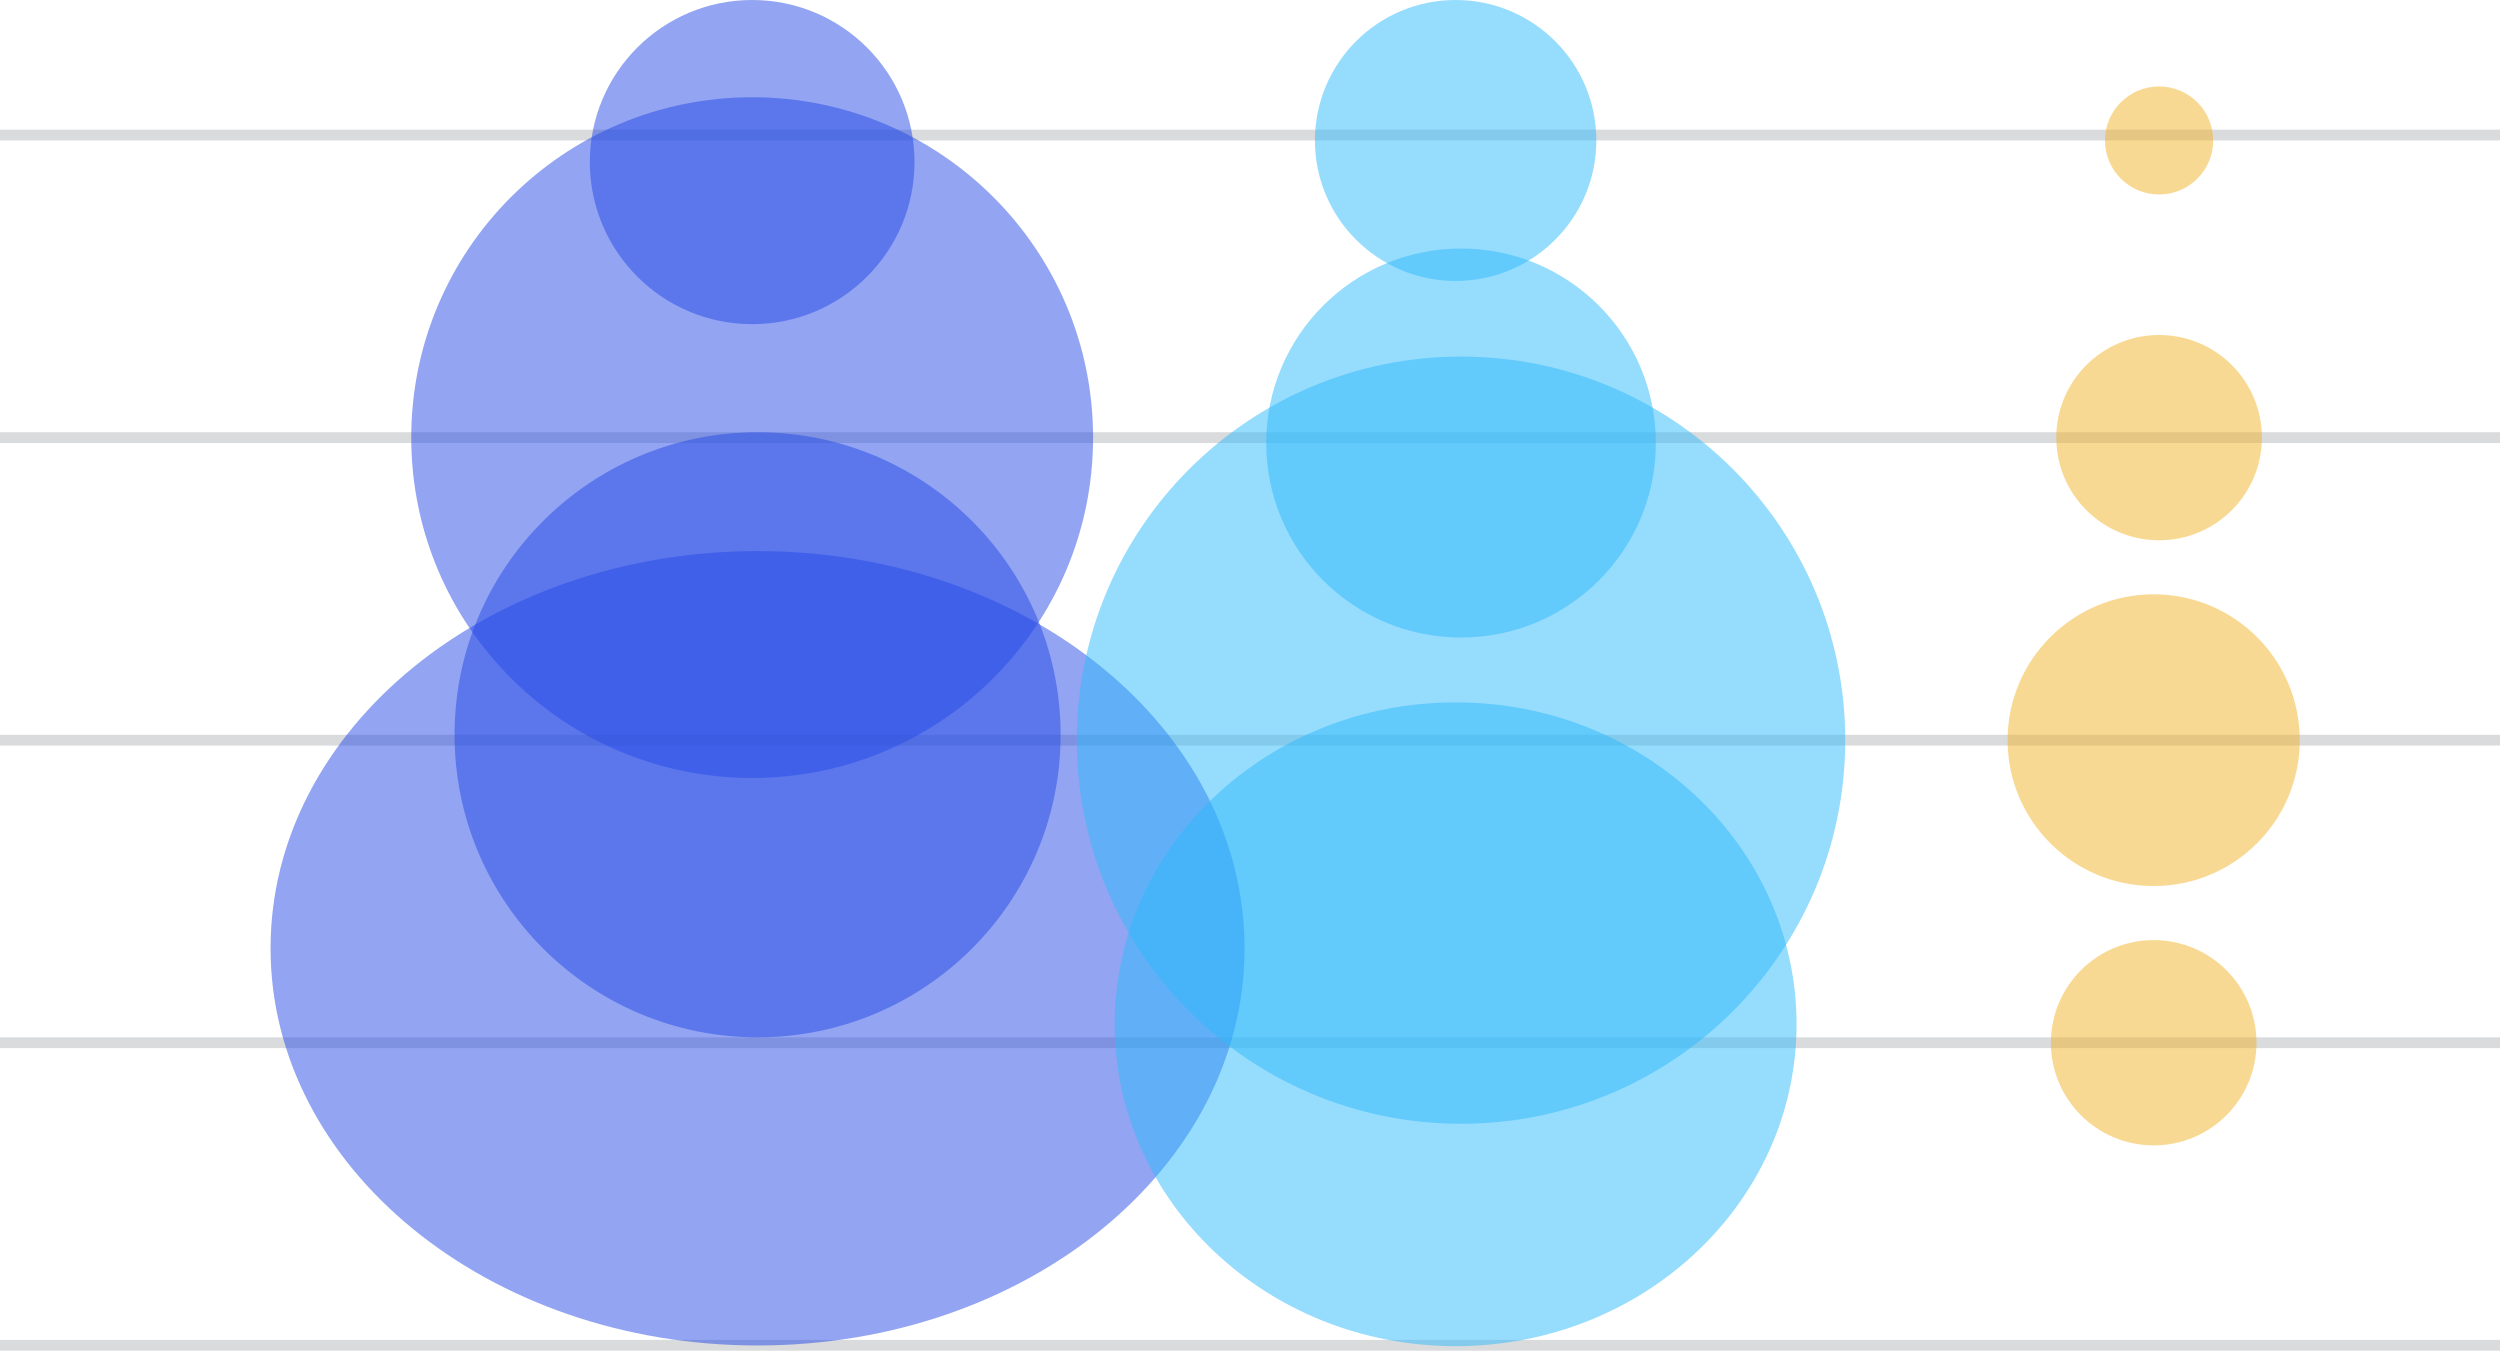
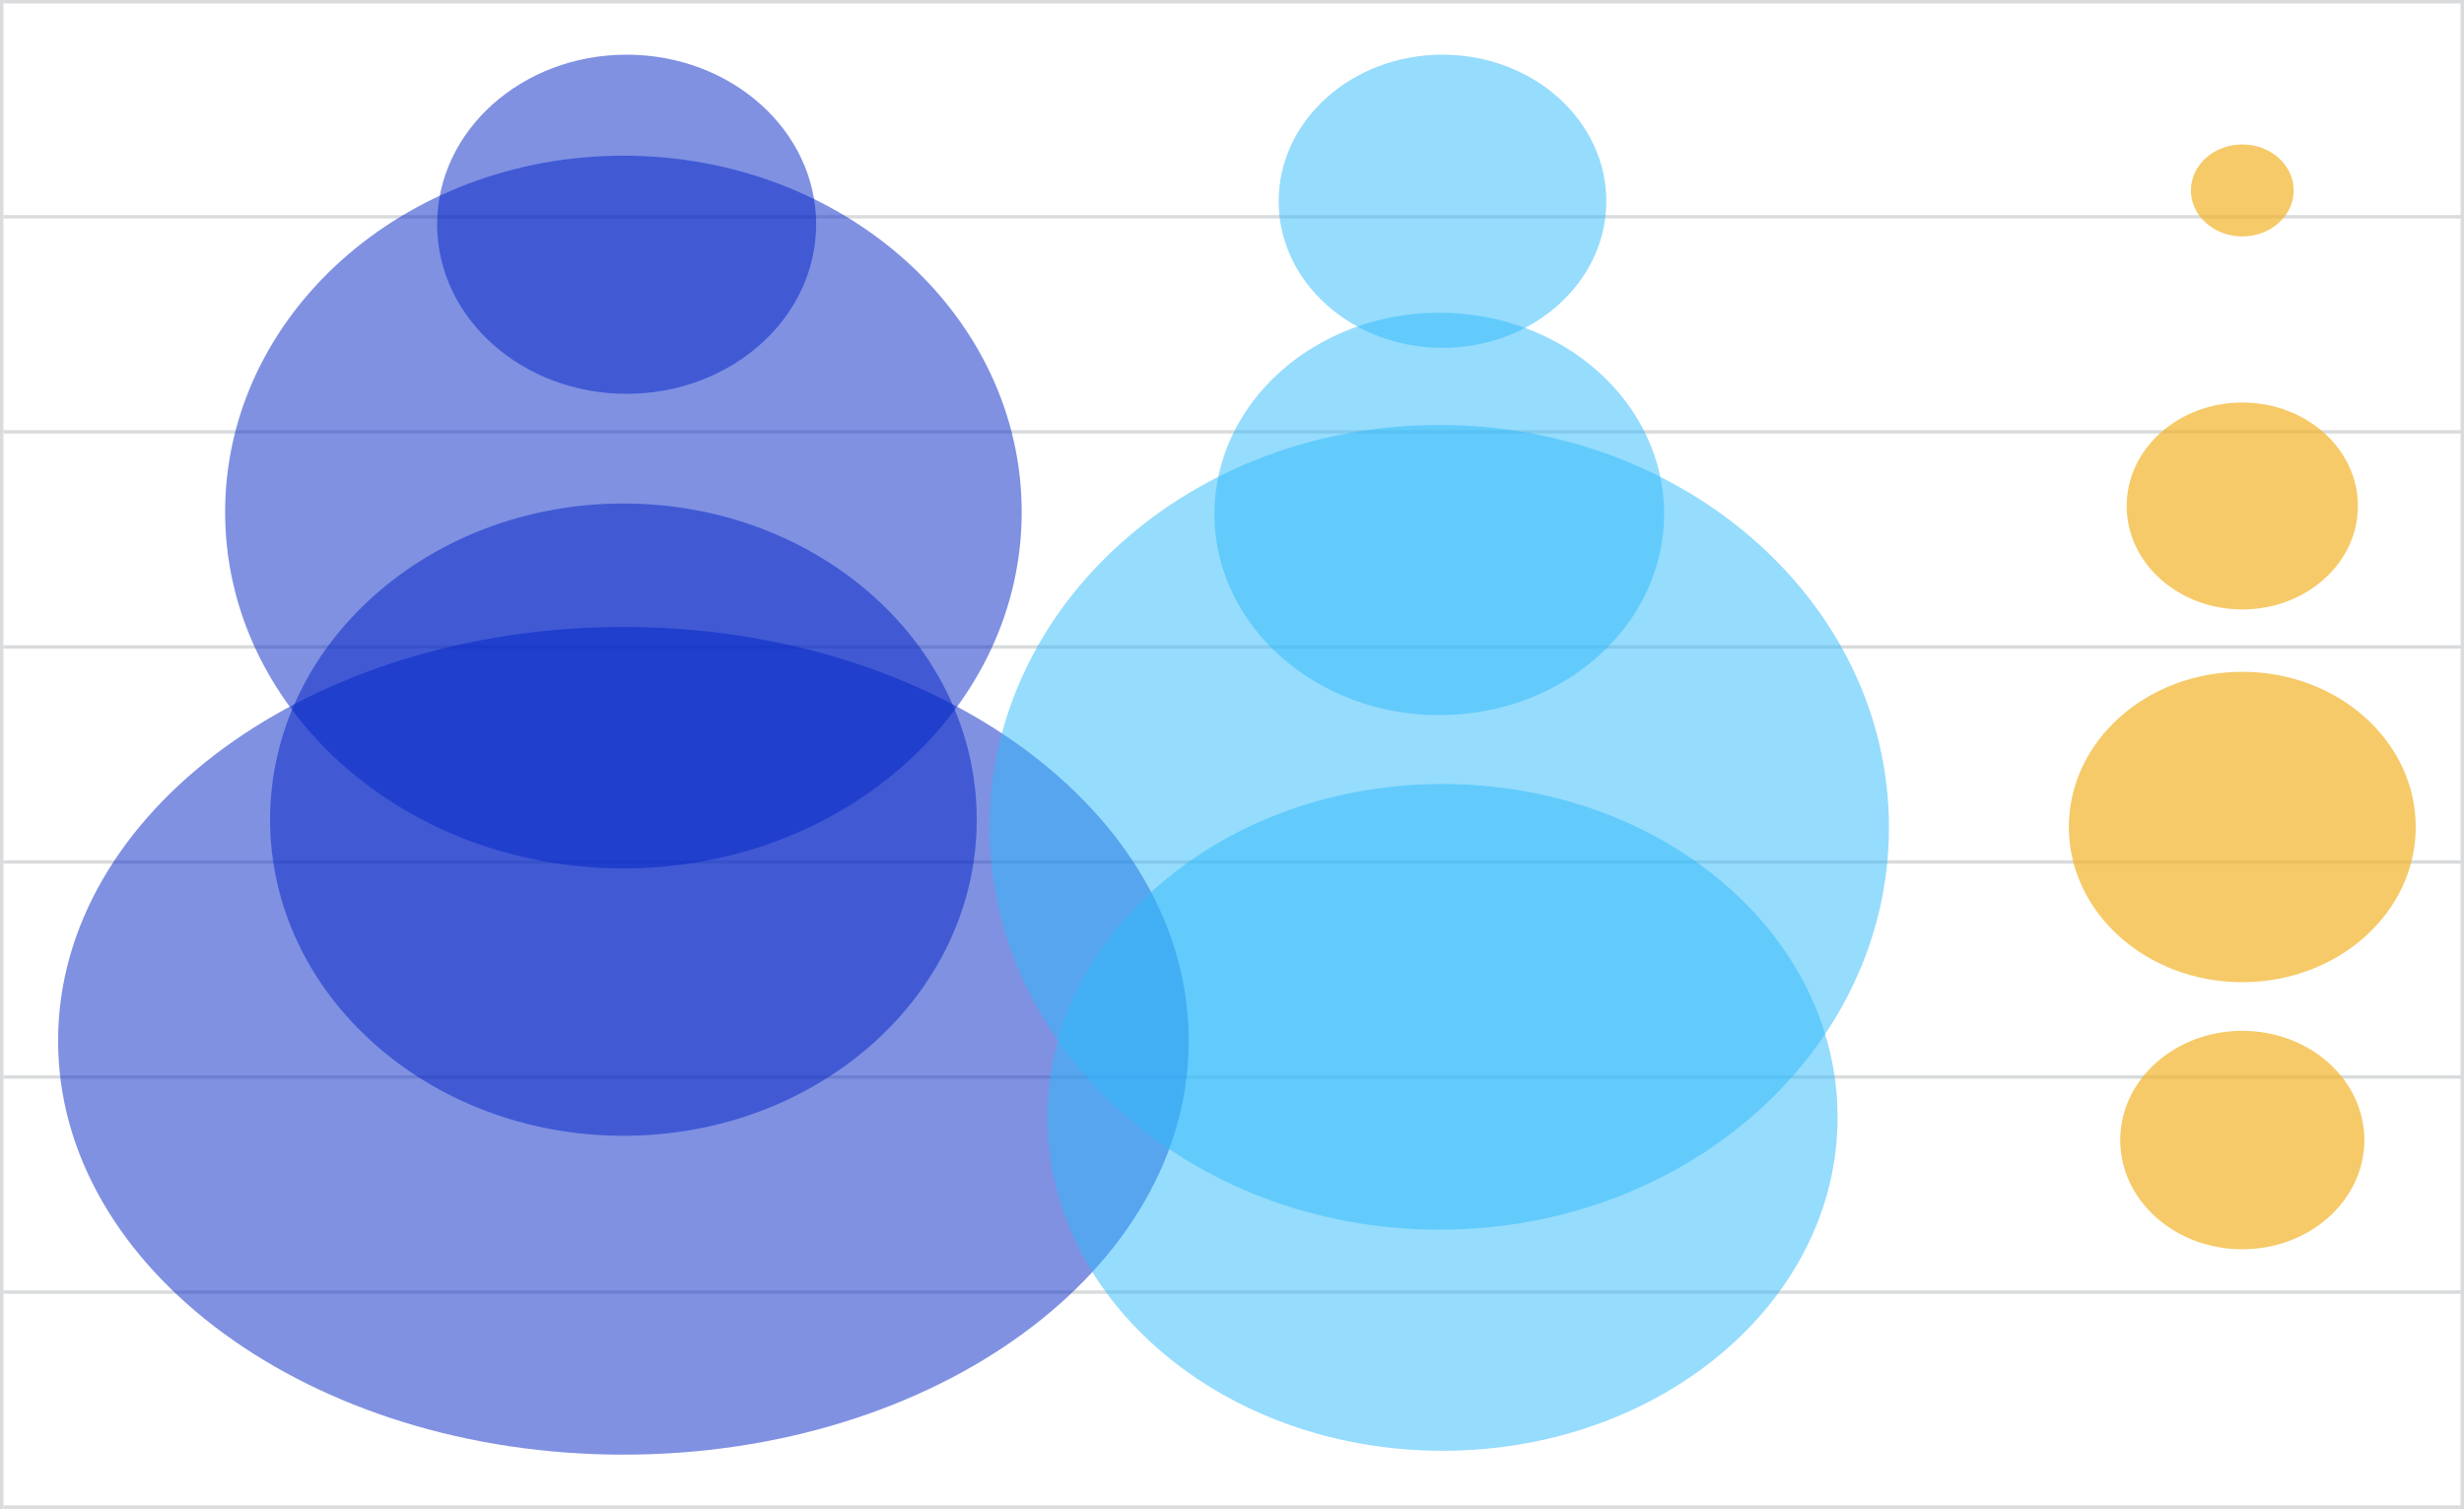
- <svg xmlns="http://www.w3.org/2000/svg" width="720" height="389" viewBox="0 0 720 389" fill="none">
-   <rect y="385.888" width="720" height="3.112" fill="#D9DBDD" />
-   <rect y="298.752" width="720" height="3.112" fill="#D9DBDD" />
-   <rect y="211.616" width="720" height="3.112" fill="#D9DBDD" />
-   <rect y="124.48" width="720" height="3.112" fill="#D9DBDD" />
-   <rect y="37.344" width="720" height="3.112" fill="#D9DBDD" />
-   <ellipse opacity="0.5" cx="218.182" cy="273.105" rx="140.26" ry="114.393" fill="#264AE5" />
-   <ellipse opacity="0.5" cx="218.182" cy="211.616" rx="87.273" ry="87.136" fill="#264AE5" />
-   <ellipse opacity="0.5" cx="216.624" cy="126.036" rx="98.182" ry="98.028" fill="#264AE5" />
-   <ellipse opacity="0.5" cx="216.624" cy="46.68" rx="46.753" ry="46.68" fill="#264AE5" />
-   <ellipse opacity="0.501" cx="419.221" cy="294.985" rx="98.182" ry="92.705" fill="#2DBAFC" />
-   <ellipse opacity="0.501" cx="420.78" cy="213.172" rx="110.649" ry="110.476" fill="#2DBAFC" />
-   <ellipse opacity="0.501" cx="420.779" cy="127.592" rx="56.104" ry="56.016" fill="#2DBAFC" />
-   <ellipse opacity="0.501" cx="419.221" cy="40.456" rx="40.52" ry="40.456" fill="#2DBAFC" />
-   <ellipse opacity="0.501" cx="620.26" cy="213.172" rx="42.078" ry="42.012" fill="#F2B42A" />
-   <ellipse opacity="0.501" cx="621.818" cy="126.036" rx="29.61" ry="29.564" fill="#F2B42A" />
-   <ellipse opacity="0.501" cx="621.818" cy="40.456" rx="15.584" ry="15.56" fill="#F2B42A" />
-   <ellipse opacity="0.501" cx="620.26" cy="300.308" rx="29.61" ry="29.564" fill="#F2B42A" />
+ <svg xmlns="http://www.w3.org/2000/svg" width="721" height="442" viewBox="0 0 721 442" fill="none">
+   <line x1="1" y1="0.5" x2="721" y2="0.5" stroke="#D9DBDD" />
+   <line x1="1" y1="63.429" x2="721" y2="63.429" stroke="#D9DBDD" />
+   <line x1="1" y1="126.357" x2="721" y2="126.357" stroke="#D9DBDD" />
+   <line x1="1" y1="189.286" x2="721" y2="189.286" stroke="#D9DBDD" />
+   <line x1="1" y1="252.214" x2="721" y2="252.214" stroke="#D9DBDD" />
+   <line x1="1" y1="315.143" x2="721" y2="315.143" stroke="#D9DBDD" />
+   <line x1="1" y1="378.071" x2="721" y2="378.071" stroke="#D9DBDD" />
+   <line x1="1" y1="441" x2="721" y2="441" stroke="#D9DBDD" />
+   <line x1="0.5" y1="441.5" x2="0.5" stroke="#D9DBDD" />
+   <line x1="720.5" y1="441.5" x2="720.5" stroke="#D9DBDD" />
+   <ellipse opacity="0.5" cx="182.421" cy="304.532" rx="165.421" ry="121.096" fill="#0123C6" />
+   <ellipse opacity="0.5" cx="182.421" cy="239.826" rx="103.388" ry="92.504" fill="#0123C6" />
+   <ellipse opacity="0.5" cx="182.421" cy="149.825" rx="116.546" ry="104.277" fill="#0123C6" />
+   <ellipse opacity="0.5" cx="183.361" cy="65.616" rx="55.454" ry="49.616" fill="#0123C6" />
+   <ellipse opacity="0.5" cx="422.093" cy="326.948" rx="115.607" ry="97.55" fill="#2DBAFC" />
+   <ellipse opacity="0.5" cx="421.153" cy="242.073" rx="131.585" ry="117.732" fill="#2DBAFC" />
+   <ellipse opacity="0.5" cx="421.153" cy="150.376" rx="65.792" ry="58.866" fill="#2DBAFC" />
+   <ellipse opacity="0.5" cx="422.093" cy="58.888" rx="47.934" ry="42.888" fill="#2DBAFC" />
+   <ellipse opacity="0.7" cx="656.126" cy="241.979" rx="50.754" ry="45.411" fill="#F2B42A" />
+   <ellipse opacity="0.7" cx="656.126" cy="148.049" rx="33.836" ry="30.274" fill="#F2B42A" />
+   <ellipse opacity="0.7" cx="656.126" cy="55.72" rx="15.038" ry="13.455" fill="#F2B42A" />
+   <ellipse opacity="0.7" cx="656.126" cy="333.582" rx="35.716" ry="31.956" fill="#F2B42A" />
</svg>
